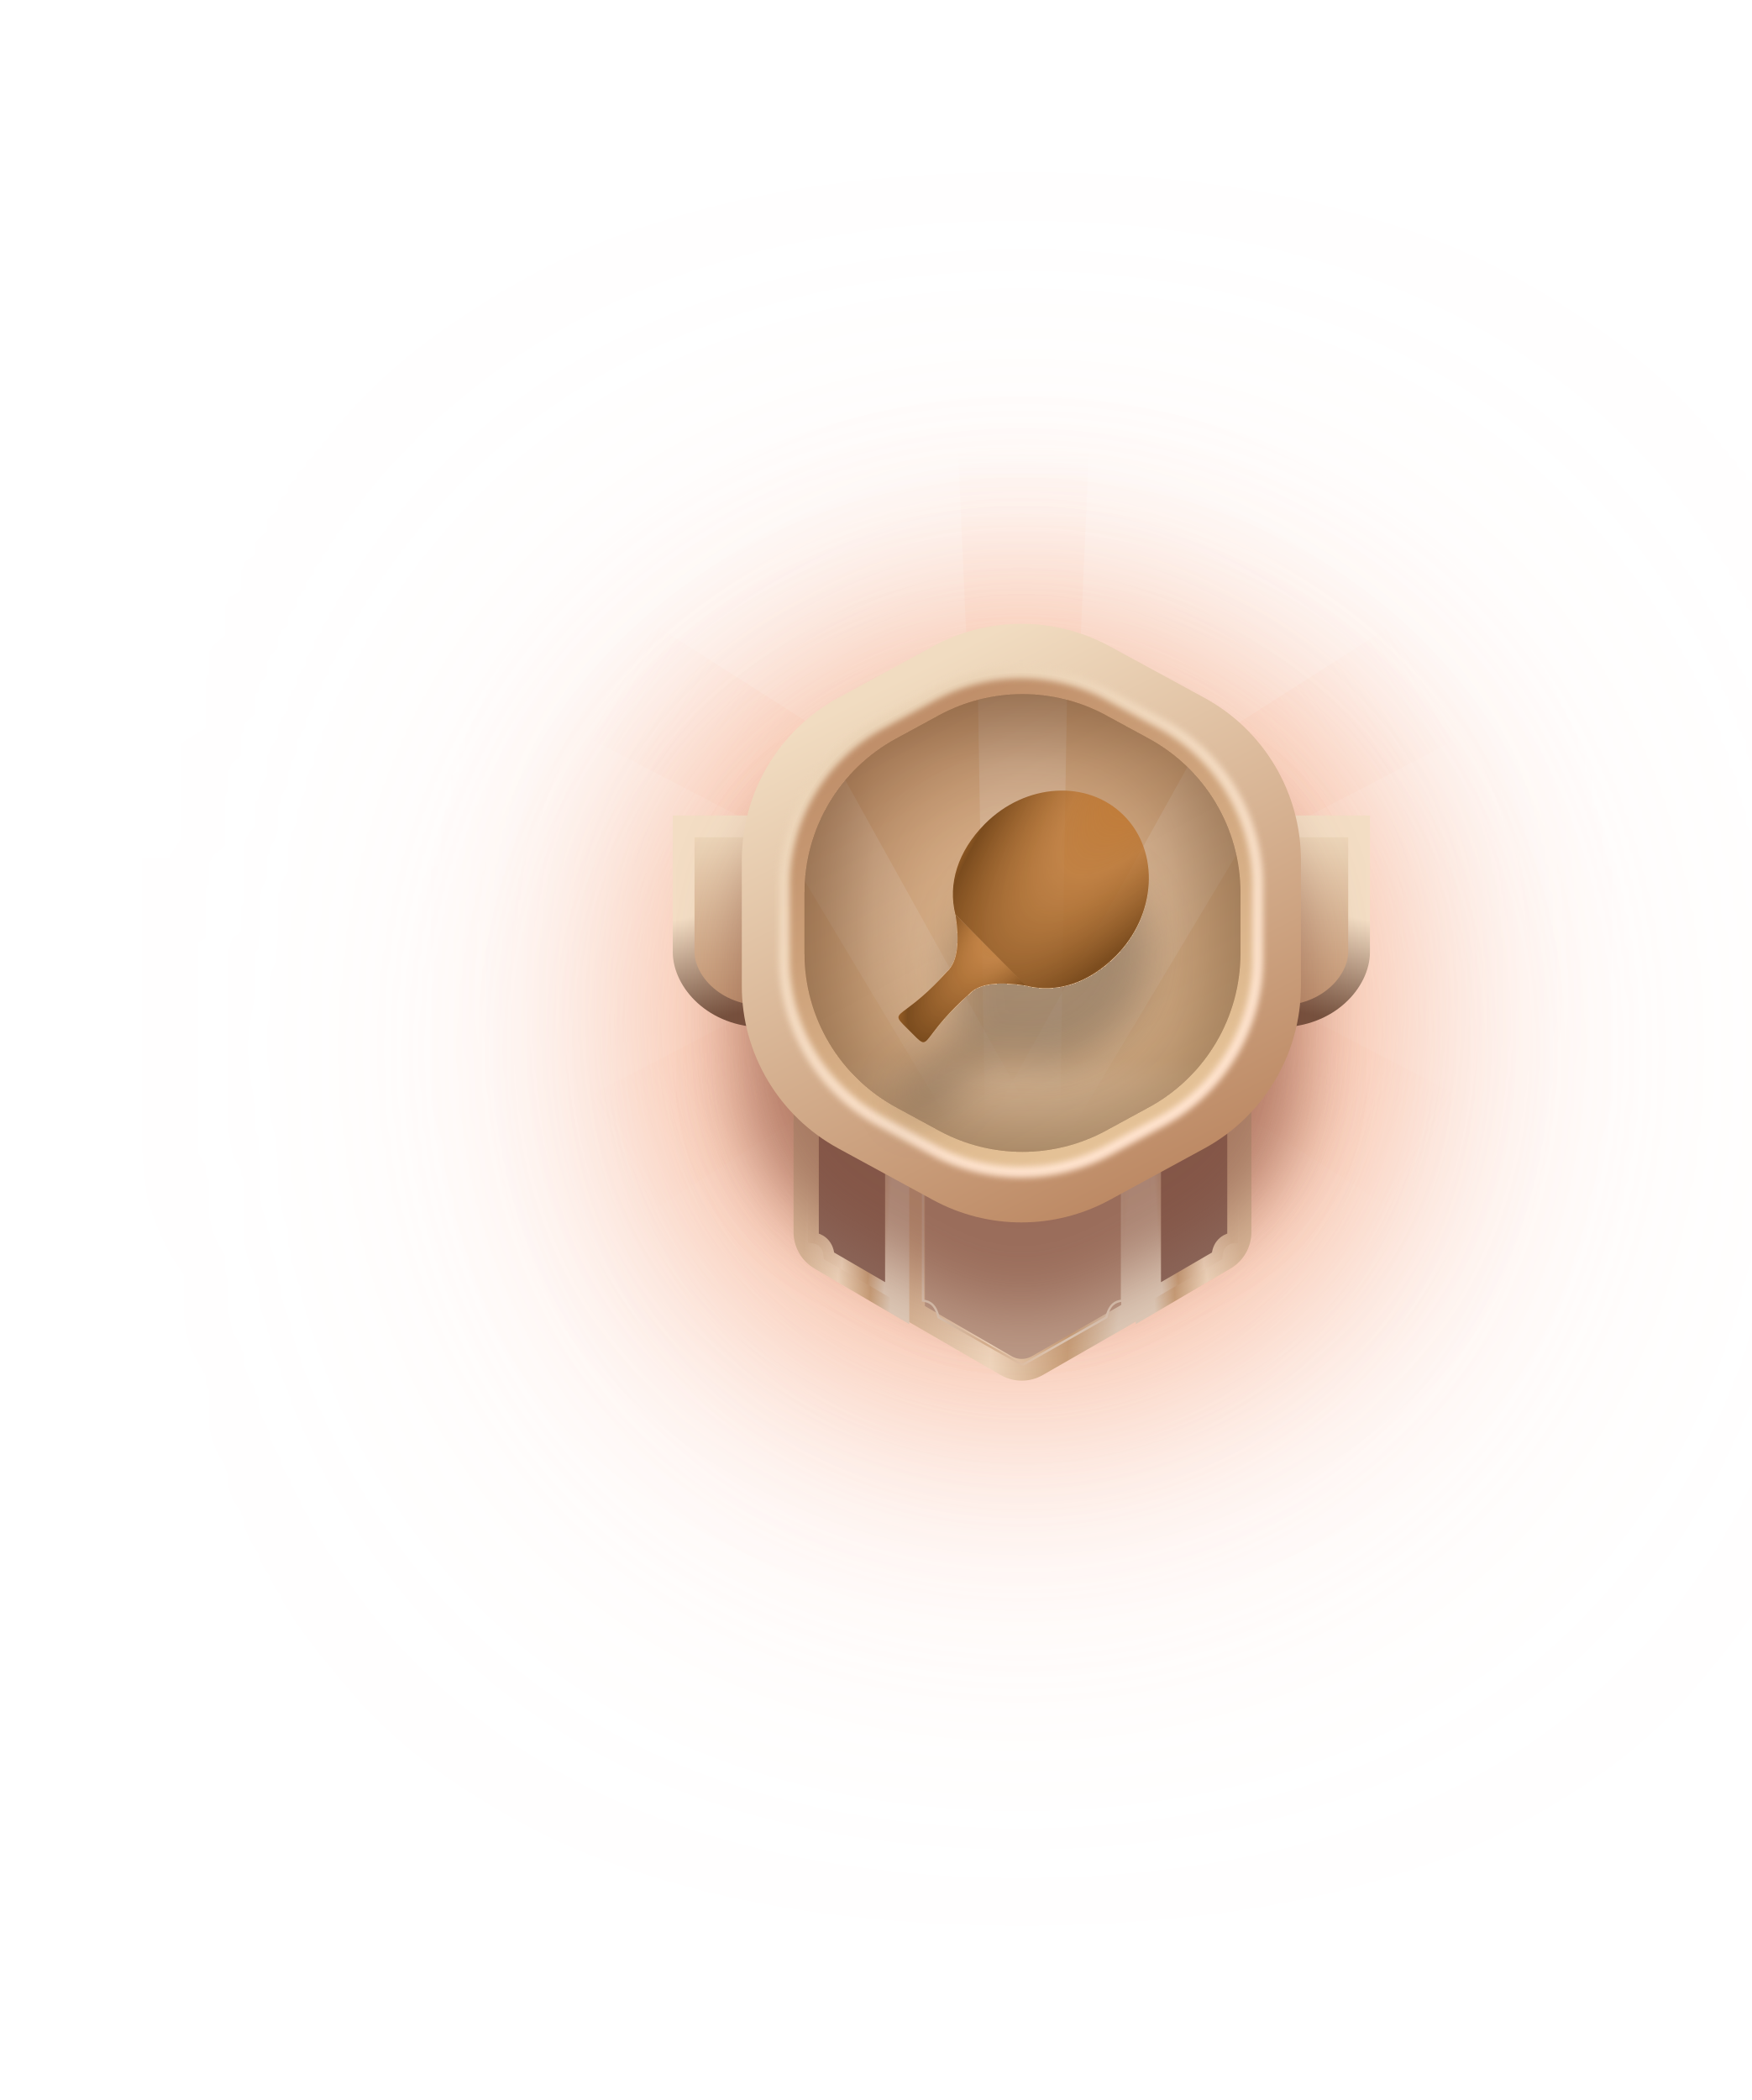
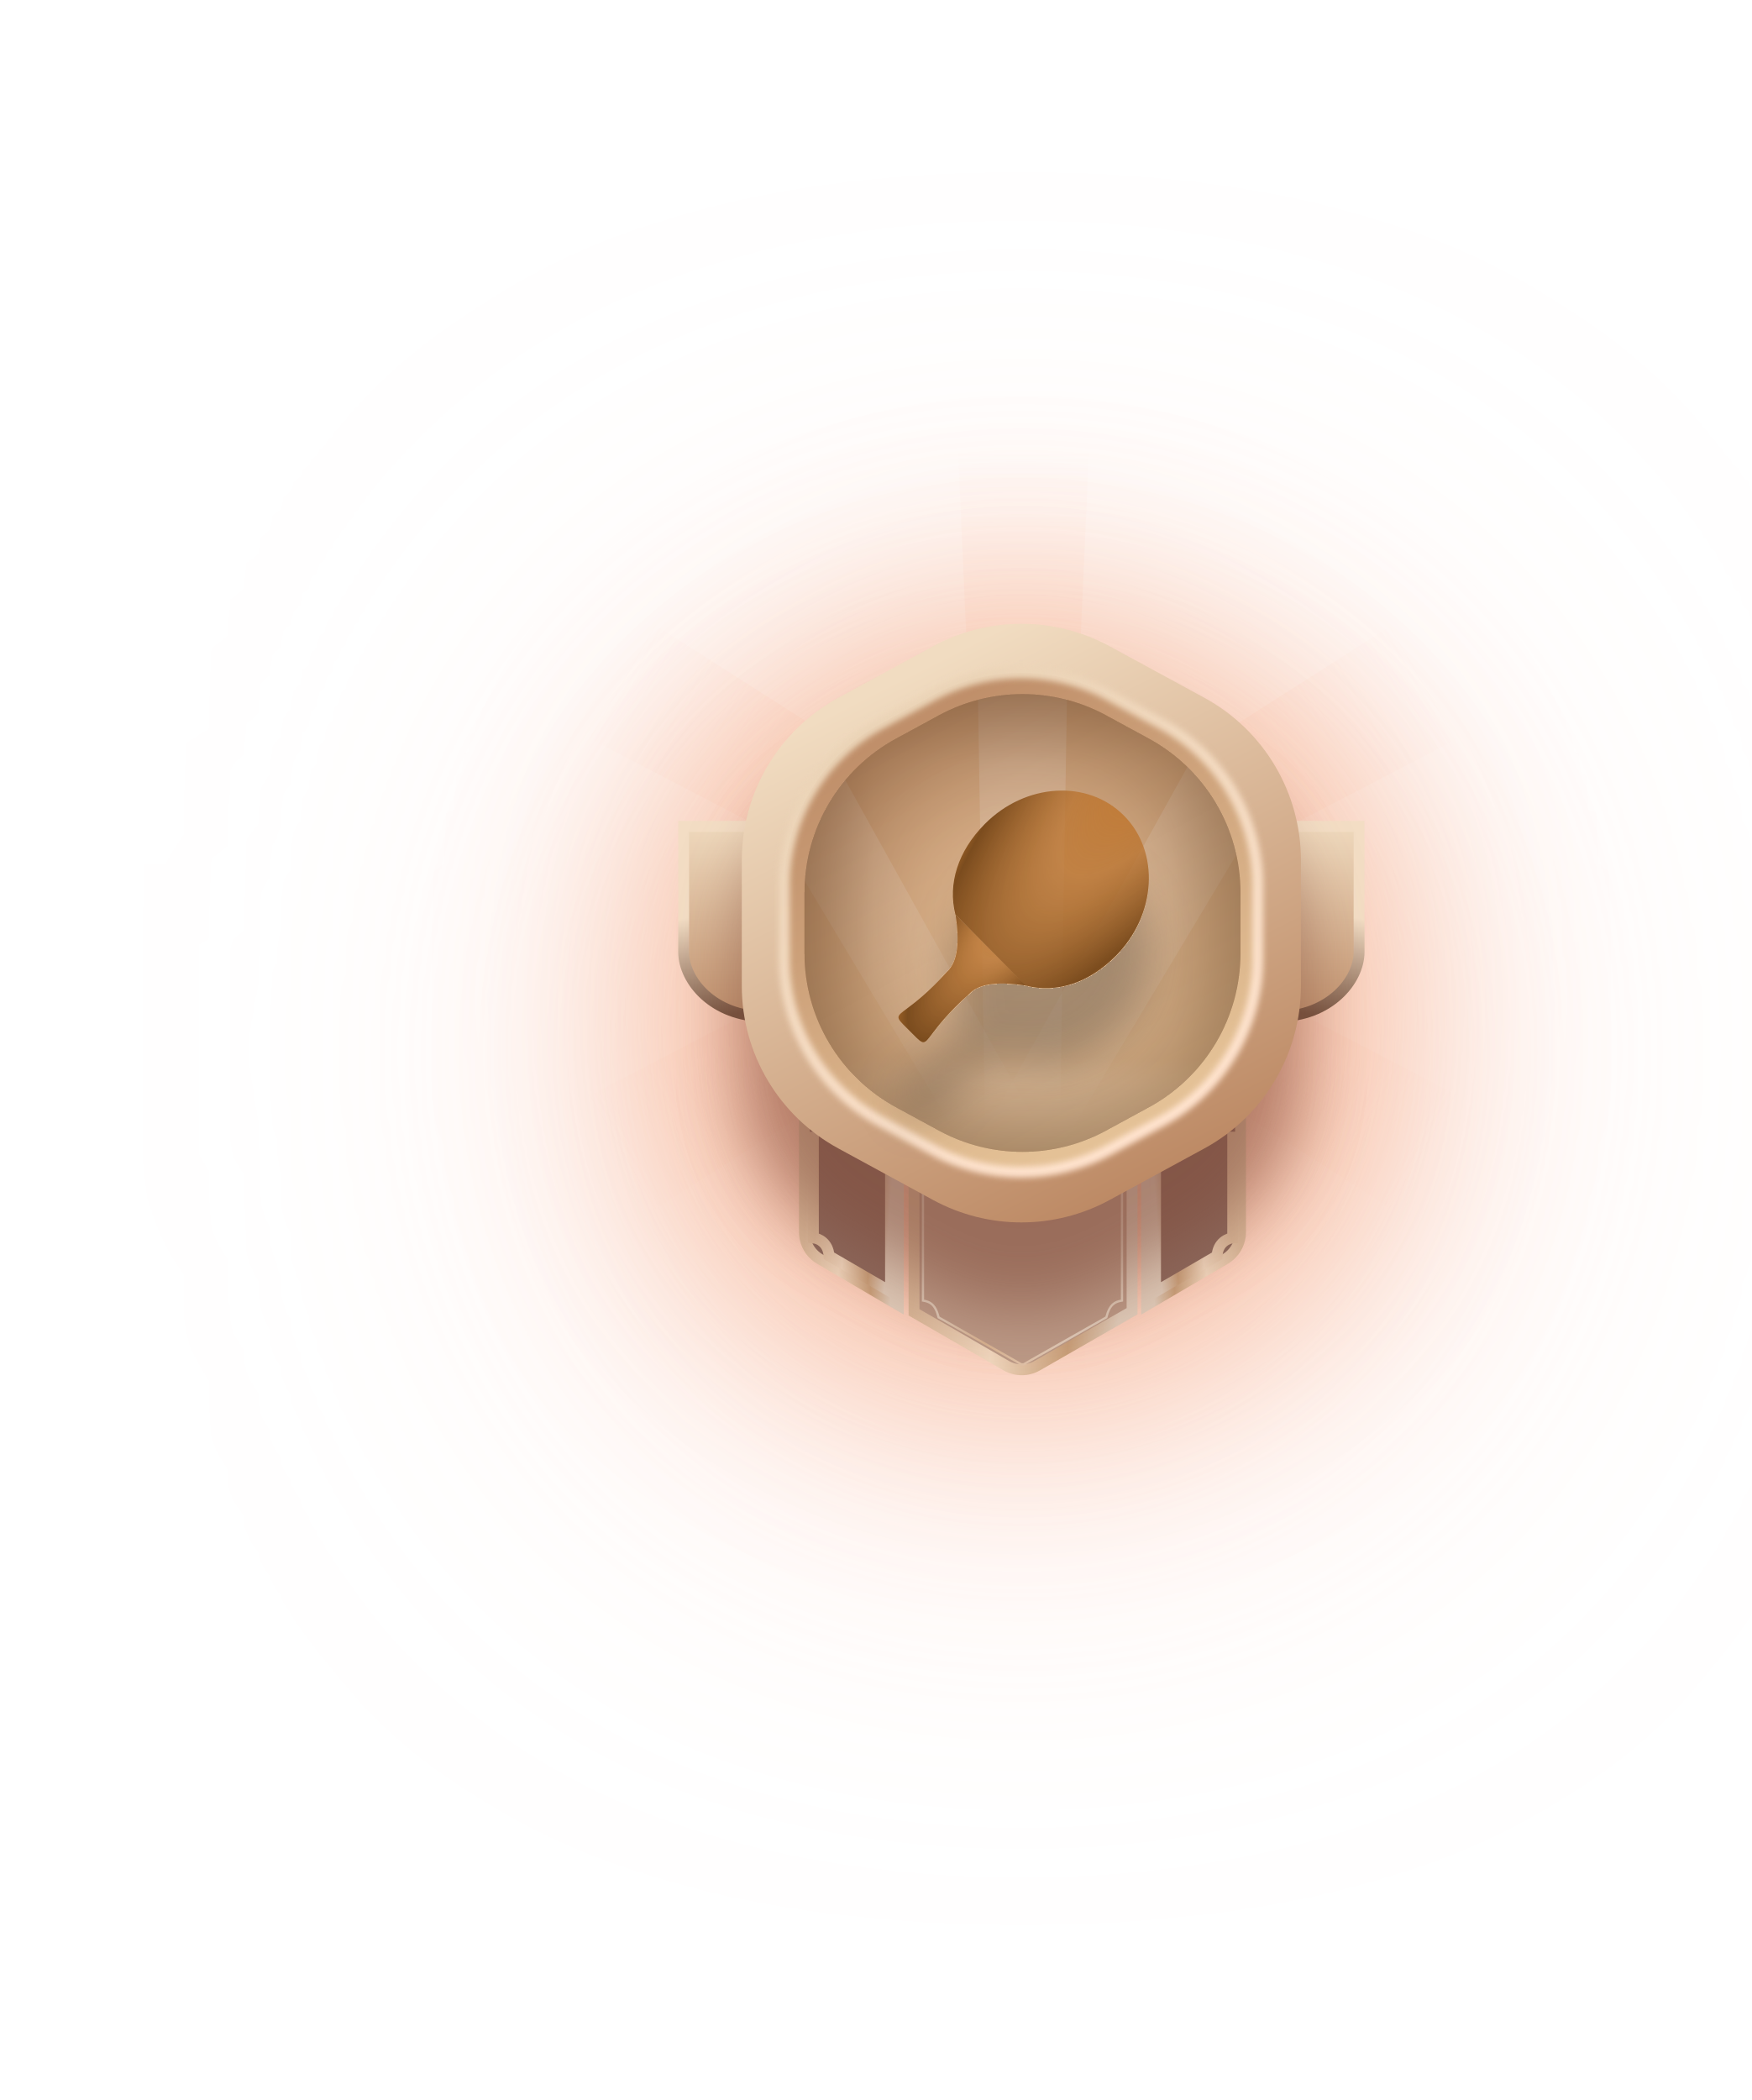
<svg xmlns="http://www.w3.org/2000/svg" width="161" height="193" viewBox="0 0 161 193" fill="none">
  <g id="Group 481805">
    <g id="åææ">
      <path id="Vector 271" d="M89.554 75.153L88.046 41H100.113L98.604 75.153H89.554Z" fill="url(#paint0_linear_621_1698)" />
      <path id="Vector 264" d="M103.668 84.918L134 100.688L127.967 111.138L99.143 92.755L103.668 84.918Z" fill="url(#paint1_linear_621_1698)" />
      <path id="Vector 265" d="M98.389 93.362L99.897 127.515H87.83L89.338 93.362H98.389Z" fill="url(#paint2_linear_621_1698)" />
      <path id="Vector 267" d="M88.857 92.864L60.033 111.247L54 100.796L84.332 85.026L88.857 92.864Z" fill="url(#paint3_linear_621_1698)" />
      <path id="Vector 274" d="M103.668 83.651L134 67.881L127.967 57.431L99.143 75.814L103.668 83.651Z" fill="url(#paint4_linear_621_1698)" />
      <path id="Vector 275" d="M88.857 75.706L60.033 57.323L54 67.773L84.332 83.543L88.857 75.706Z" fill="url(#paint5_linear_621_1698)" />
    </g>
    <g id="Group 339" filter="url(#filter0_dd_621_1698)">
      <g id="Group 311">
        <path id="Vector 312" d="M62.84 75.947H70.24V93.421C65.615 93.421 62.84 90.151 62.84 87.494V75.947Z" fill="url(#paint6_linear_621_1698)" />
-         <path id="Vector 313" d="M62.84 75.947H70.24V93.421C65.615 93.421 62.84 90.151 62.84 87.494V75.947Z" stroke="url(#paint7_linear_621_1698)" stroke-width="2" />
+         <path id="Vector 313" d="M62.84 75.947H70.24V93.421C65.615 93.421 62.84 90.151 62.84 87.494V75.947Z" stroke="url(#paint7_linear_621_1698)" strokeWidth="2" />
      </g>
      <g id="Group 336">
        <g id="Group 312">
          <path id="Vector 312_2" d="M124.922 75.947H117.522V93.421C122.147 93.421 124.922 90.151 124.922 87.494V75.947Z" fill="url(#paint8_linear_621_1698)" />
-           <path id="Vector 313_2" d="M124.922 75.947H117.522V93.421C122.147 93.421 124.922 90.151 124.922 87.494V75.947Z" stroke="url(#paint9_linear_621_1698)" stroke-width="2" />
+           <path id="Vector 313_2" d="M124.922 75.947H117.522V93.421C122.147 93.421 124.922 90.151 124.922 87.494V75.947Z" stroke="url(#paint9_linear_621_1698)" strokeWidth="2" />
        </g>
        <g id="Group 309">
          <g id="Group 307">
            <g id="Group 310">
-               <path id="Vector 301" d="M84.014 91.776H104.057V120.51L95.349 125.507C94.457 126.019 93.36 126.017 92.471 125.502L84.014 120.608V91.776Z" fill="#BB9986" stroke="url(#paint10_linear_621_1698)" stroke-width="2" />
-               <path id="Intersect" fill-rule="evenodd" clip-rule="evenodd" d="M82.575 91.776V119.948L75.364 115.718C74.482 115.201 73.94 114.255 73.94 113.232V91.776H82.575Z" fill="#8C685C" stroke="url(#paint11_linear_621_1698)" stroke-width="2" />
-               <path id="Intersect_2" fill-rule="evenodd" clip-rule="evenodd" d="M105.393 91.776V119.948L112.603 115.718C113.485 115.201 114.027 114.255 114.027 113.232V91.776H105.393Z" fill="#8C685C" stroke="url(#paint12_linear_621_1698)" stroke-width="2" />
+               <path id="Vector 301" d="M84.014 91.776H104.057V120.51L95.349 125.507C94.457 126.019 93.36 126.017 92.471 125.502L84.014 120.608V91.776Z" fill="#BB9986" stroke="url(#paint10_linear_621_1698)" strokeWidth="2" />
+               <path id="Intersect" fill-rule="evenodd" clip-rule="evenodd" d="M82.575 91.776V119.948L75.364 115.718C74.482 115.201 73.94 114.255 73.94 113.232V91.776H82.575Z" fill="#8C685C" stroke="url(#paint11_linear_621_1698)" strokeWidth="2" />
+               <path id="Intersect_2" fill-rule="evenodd" clip-rule="evenodd" d="M105.393 91.776V119.948L112.603 115.718C113.485 115.201 114.027 114.255 114.027 113.232V91.776H105.393Z" fill="#8C685C" stroke="url(#paint12_linear_621_1698)" strokeWidth="2" />
            </g>
          </g>
        </g>
        <path id="Vector 315" d="M113.307 104.008V113.772C112.862 113.806 111.951 114.183 111.868 115.417L106.215 118.706V107.502" stroke="url(#paint13_linear_621_1698)" />
        <path id="Union" fill-rule="evenodd" clip-rule="evenodd" d="M84.939 109.455H84.733V119.615L84.819 119.629C85.122 119.68 85.38 119.753 85.602 119.952C85.825 120.151 86.023 120.488 86.175 121.095L86.186 121.138L93.854 125.49H94.086L94.086 125.49L94.144 125.472L101.782 121.138L101.792 121.095C101.944 120.488 102.142 120.151 102.365 119.952C102.587 119.753 102.846 119.68 103.148 119.63L103.234 119.615V109.455H103.029V119.442C102.745 119.495 102.47 119.582 102.228 119.798C101.969 120.031 101.759 120.4 101.604 121.002L94.059 125.284H93.908L86.364 121.002C86.208 120.4 85.999 120.03 85.739 119.798C85.497 119.582 85.222 119.495 84.939 119.442V109.455Z" fill="url(#paint14_linear_621_1698)" />
        <path id="Vector 314" d="M74.763 104.008V113.772C75.208 113.806 76.12 114.183 76.202 115.417L81.855 118.706V107.502" stroke="url(#paint15_linear_621_1698)" />
        <g id="Group 291" filter="url(#filter1_d_621_1698)">
          <g id="Group 206">
            <g id="Group 169">
              <g id="Group 166">
                <path id="Union_2" d="M85.757 59.398L77.061 64.129C71.59 67.105 68.184 72.834 68.184 79.062L68.184 90.615C68.184 96.843 71.59 102.572 77.061 105.548L85.757 110.279C90.823 113.035 96.939 113.035 102.004 110.279L110.701 105.548C116.172 102.572 119.577 96.843 119.577 90.615L119.577 79.062C119.577 72.834 116.172 67.105 110.701 64.129L102.004 59.398C96.939 56.642 90.823 56.642 85.757 59.398Z" fill="url(#paint16_linear_621_1698)" />
                <path id="Union_3" d="M85.757 63.904L80.933 66.528C75.483 69.493 72.09 75.201 72.09 81.405L72.09 88.168C72.09 94.373 75.483 100.08 80.933 103.045L85.757 105.669C90.803 108.414 96.897 108.414 101.943 105.669L106.767 103.045C112.217 100.08 115.61 94.373 115.61 88.168L115.61 81.405C115.61 75.201 112.217 69.493 106.767 66.528L101.943 63.904C96.897 61.159 90.803 61.159 85.757 63.904Z" fill="url(#paint17_linear_621_1698)" />
                <g id="Union_4" filter="url(#filter2_f_621_1698)">
                  <path d="M85.757 63.904L80.933 66.528C75.483 69.493 72.09 75.201 72.09 81.405L72.09 88.168C72.09 94.373 75.483 100.08 80.933 103.045L85.757 105.669C90.803 108.414 96.897 108.414 101.943 105.669L106.767 103.045C112.217 100.08 115.61 94.373 115.61 88.168L115.61 81.405C115.61 75.201 112.217 69.493 106.767 66.528L101.943 63.904C96.897 61.159 90.803 61.159 85.757 63.904Z" stroke="url(#paint18_linear_621_1698)" />
                </g>
                <g id="Mask Group" opacity="0.5">
                  <mask id="mask0_621_1698" style="mask-type:alpha" maskUnits="userSpaceOnUse" x="73" y="63" width="42" height="43">
                    <path id="Union_5" d="M86.291 65.738L82.357 67.876C77.17 70.695 73.94 76.126 73.94 82.03L73.94 87.623C73.94 93.527 77.17 98.958 82.357 101.777L86.291 103.915C91.088 106.522 96.879 106.522 101.677 103.915L105.61 101.777C110.797 98.958 114.027 93.527 114.027 87.623V82.03C114.027 76.126 110.797 70.695 105.61 67.876L101.677 65.738C96.879 63.131 91.088 63.131 86.291 65.738Z" fill="#A6D3DE" />
                  </mask>
                  <g mask="url(#mask0_621_1698)">
                    <path id="Innershadow0.1fill" d="M86.291 65.738L82.357 67.876C77.17 70.695 73.94 76.126 73.94 82.03L73.94 87.623C73.94 93.527 77.17 98.958 82.357 101.777L86.291 103.915C91.088 106.522 96.879 106.522 101.677 103.915L105.61 101.777C110.797 98.958 114.027 93.527 114.027 87.623V82.03C114.027 76.126 110.797 70.695 105.61 67.876L101.677 65.738C96.879 63.131 91.088 63.131 86.291 65.738Z" fill="url(#paint19_radial_621_1698)" />
                    <g id="Group 57">
                      <path id="Vector 5" opacity="0.5" d="M90.633 109.016L89.837 60.636H98.131L97.334 109.016H90.633Z" fill="url(#paint20_linear_621_1698)" />
                      <path id="Vector 6" opacity="0.5" d="M90.526 108.587L65.647 67.086L72.829 62.939L96.33 105.236L90.526 108.587Z" fill="url(#paint21_linear_621_1698)" />
                      <path id="Vector 7" opacity="0.5" d="M89.835 105.236L113.336 62.939L120.518 67.086L95.639 108.586L89.835 105.236Z" fill="url(#paint22_linear_621_1698)" />
                      <rect id="Rectangle 3" x="73.941" y="82.061" width="40.086" height="26.033" fill="url(#paint23_linear_621_1698)" />
                    </g>
                    <g id="Innershadow0.1fill_2" filter="url(#filter3_i_621_1698)">
                      <path d="M86.291 65.738L82.357 67.876C77.17 70.695 73.94 76.126 73.94 82.03L73.94 87.623C73.94 93.527 77.17 98.958 82.357 101.777L86.291 103.915C91.088 106.522 96.879 106.522 101.677 103.915L105.61 101.777C110.797 98.958 114.027 93.527 114.027 87.623V82.03C114.027 76.126 110.797 70.695 105.61 67.876L101.677 65.738C96.879 63.131 91.088 63.131 86.291 65.738Z" fill="#F5C4AF" fill-opacity="0.03" />
                    </g>
                  </g>
                </g>
              </g>
            </g>
          </g>
        </g>
      </g>
    </g>
    <g id="Group 396" filter="url(#filter4_d_621_1698)">
      <path id="wood" d="M83.36 94.495C83.439 94.573 83.525 94.658 83.616 94.75L83.618 94.752C83.71 94.844 83.794 94.929 83.873 95.009L83.873 95.009C84.407 95.548 84.662 95.807 84.894 95.787C85.107 95.769 85.3 95.514 85.669 95.025C86.211 94.308 87.134 93.088 89.059 91.37C90.032 90.29 92.003 90.239 94.234 90.57C94.272 90.58 94.31 90.59 94.348 90.6L87.817 84.055C87.828 84.097 87.839 84.14 87.851 84.182C88.171 86.406 88.11 88.368 87.026 89.333C85.297 91.248 84.071 92.163 83.351 92.701C82.859 93.068 82.603 93.26 82.584 93.472C82.563 93.703 82.821 93.96 83.359 94.494L83.36 94.495Z" fill="url(#paint24_radial_621_1698)" />
      <path id="Exclude" fill-rule="evenodd" clip-rule="evenodd" d="M90.518 75.731C88.044 78.225 87.105 81.228 87.816 84.049L94.302 90.587C97.1 91.303 100.079 90.356 102.553 87.861C106.297 84.087 106.638 78.311 103.314 74.961C99.991 71.612 94.262 71.956 90.518 75.731ZM85.71 95.035C85.71 95.035 85.71 95.035 85.71 95.035V95.035Z" fill="url(#paint25_radial_621_1698)" />
    </g>
  </g>
  <defs>
    <filter id="filter0_dd_621_1698" x="0.643" y="0.215" width="186.475" height="191.951" filterUnits="userSpaceOnUse" color-interpolation-filters="sRGB">
      <feFlood flood-opacity="0" result="BackgroundImageFix" />
      <feColorMatrix in="SourceAlpha" type="matrix" values="0 0 0 0 0 0 0 0 0 0 0 0 0 0 0 0 0 0 127 0" result="hardAlpha" />
      <feOffset />
      <feGaussianBlur stdDeviation="10.199" />
      <feColorMatrix type="matrix" values="0 0 0 0 0.938 0 0 0 0 0.695 0 0 0 0 0.559 0 0 0 1 0" />
      <feBlend mode="normal" in2="BackgroundImageFix" result="effect1_dropShadow_621_1698" />
      <feColorMatrix in="SourceAlpha" type="matrix" values="0 0 0 0 0 0 0 0 0 0 0 0 0 0 0 0 0 0 127 0" result="hardAlpha" />
      <feOffset dy="4.08" />
      <feGaussianBlur stdDeviation="30.598" />
      <feColorMatrix type="matrix" values="0 0 0 0 1 0 0 0 0 0.75 0 0 0 0 0.671 0 0 0 0.6 0" />
      <feBlend mode="normal" in2="effect1_dropShadow_621_1698" result="effect2_dropShadow_621_1698" />
      <feBlend mode="normal" in="SourceGraphic" in2="effect2_dropShadow_621_1698" result="shape" />
    </filter>
    <filter id="filter1_d_621_1698" x="62.184" y="57.331" width="63.393" height="69.014" filterUnits="userSpaceOnUse" color-interpolation-filters="sRGB">
      <feFlood flood-opacity="0" result="BackgroundImageFix" />
      <feColorMatrix in="SourceAlpha" type="matrix" values="0 0 0 0 0 0 0 0 0 0 0 0 0 0 0 0 0 0 127 0" result="hardAlpha" />
      <feOffset dy="8" />
      <feGaussianBlur stdDeviation="3" />
      <feColorMatrix type="matrix" values="0 0 0 0 0.492 0 0 0 0 0.277 0 0 0 0 0.209 0 0 0 0.54 0" />
      <feBlend mode="normal" in2="BackgroundImageFix" result="effect1_dropShadow_621_1698" />
      <feBlend mode="normal" in="SourceGraphic" in2="effect1_dropShadow_621_1698" result="shape" />
    </filter>
    <filter id="filter2_f_621_1698" x="70.99" y="60.745" width="45.72" height="48.083" filterUnits="userSpaceOnUse" color-interpolation-filters="sRGB">
      <feFlood flood-opacity="0" result="BackgroundImageFix" />
      <feBlend mode="normal" in="SourceGraphic" in2="BackgroundImageFix" result="shape" />
      <feGaussianBlur stdDeviation="0.3" result="effect1_foregroundBlur_621_1698" />
    </filter>
    <filter id="filter3_i_621_1698" x="73.94" y="63.782" width="40.086" height="42.088" filterUnits="userSpaceOnUse" color-interpolation-filters="sRGB">
      <feFlood flood-opacity="0" result="BackgroundImageFix" />
      <feBlend mode="normal" in="SourceGraphic" in2="BackgroundImageFix" result="shape" />
      <feColorMatrix in="SourceAlpha" type="matrix" values="0 0 0 0 0 0 0 0 0 0 0 0 0 0 0 0 0 0 127 0" result="hardAlpha" />
      <feOffset />
      <feGaussianBlur stdDeviation="6.724" />
      <feComposite in2="hardAlpha" operator="arithmetic" k2="-1" k3="1" />
      <feColorMatrix type="matrix" values="0 0 0 0 0.283 0 0 0 0 0.159 0 0 0 0 0.057 0 0 0 1 0" />
      <feBlend mode="normal" in2="shape" result="effect1_innerShadow_621_1698" />
    </filter>
    <filter id="filter4_d_621_1698" x="78.583" y="72.658" width="31.017" height="34.13" filterUnits="userSpaceOnUse" color-interpolation-filters="sRGB">
      <feFlood flood-opacity="0" result="BackgroundImageFix" />
      <feColorMatrix in="SourceAlpha" type="matrix" values="0 0 0 0 0 0 0 0 0 0 0 0 0 0 0 0 0 0 127 0" result="hardAlpha" />
      <feOffset dy="7" />
      <feGaussianBlur stdDeviation="2" />
      <feComposite in2="hardAlpha" operator="out" />
      <feColorMatrix type="matrix" values="0 0 0 0 0 0 0 0 0 0 0 0 0 0 0 0 0 0 0.25 0" />
      <feBlend mode="normal" in2="BackgroundImageFix" result="effect1_dropShadow_621_1698" />
      <feBlend mode="normal" in="SourceGraphic" in2="effect1_dropShadow_621_1698" result="shape" />
    </filter>
    <linearGradient id="paint0_linear_621_1698" x1="94.079" y1="41" x2="94.079" y2="75.153" gradientUnits="userSpaceOnUse">
      <stop stop-color="#FFBEAA" stop-opacity="0" />
      <stop offset="1" stop-color="#FFC9AA" stop-opacity="0.3" />
    </linearGradient>
    <linearGradient id="paint1_linear_621_1698" x1="130.983" y1="105.913" x2="101.405" y2="88.836" gradientUnits="userSpaceOnUse">
      <stop stop-color="#FFBEAA" stop-opacity="0" />
      <stop offset="1" stop-color="#FFC9AA" stop-opacity="0.3" />
    </linearGradient>
    <linearGradient id="paint2_linear_621_1698" x1="93.864" y1="127.515" x2="93.864" y2="93.362" gradientUnits="userSpaceOnUse">
      <stop stop-color="#FFBEAA" stop-opacity="0" />
      <stop offset="1" stop-color="#FFC9AA" stop-opacity="0.3" />
    </linearGradient>
    <linearGradient id="paint3_linear_621_1698" x1="57.017" y1="106.021" x2="86.595" y2="88.945" gradientUnits="userSpaceOnUse">
      <stop stop-color="#FFBEAA" stop-opacity="0" />
      <stop offset="1" stop-color="#FFC9AA" stop-opacity="0.3" />
    </linearGradient>
    <linearGradient id="paint4_linear_621_1698" x1="130.983" y1="62.656" x2="101.405" y2="79.733" gradientUnits="userSpaceOnUse">
      <stop stop-color="#FFBEAA" stop-opacity="0" />
      <stop offset="1" stop-color="#FFC9AA" stop-opacity="0.3" />
    </linearGradient>
    <linearGradient id="paint5_linear_621_1698" x1="57.017" y1="62.548" x2="86.595" y2="79.625" gradientUnits="userSpaceOnUse">
      <stop stop-color="#FFBEAA" stop-opacity="0" />
      <stop offset="1" stop-color="#FFC9AA" stop-opacity="0.3" />
    </linearGradient>
    <linearGradient id="paint6_linear_621_1698" x1="66.54" y1="75.947" x2="66.54" y2="93.421" gradientUnits="userSpaceOnUse">
      <stop stop-color="#EFD9BD" />
      <stop offset="1" stop-color="#C39470" />
    </linearGradient>
    <linearGradient id="paint7_linear_621_1698" x1="62.84" y1="75.947" x2="66.54" y2="93.421" gradientUnits="userSpaceOnUse">
      <stop stop-color="#F3DDC4" />
      <stop offset="0.379" stop-color="#F3DDC4" />
      <stop offset="0.463" stop-color="#F3DDC4" />
      <stop offset="1" stop-color="#74523F" />
    </linearGradient>
    <linearGradient id="paint8_linear_621_1698" x1="121.222" y1="75.947" x2="121.222" y2="93.421" gradientUnits="userSpaceOnUse">
      <stop stop-color="#EFD9BD" />
      <stop offset="1" stop-color="#C39470" />
    </linearGradient>
    <linearGradient id="paint9_linear_621_1698" x1="124.922" y1="75.947" x2="121.222" y2="93.421" gradientUnits="userSpaceOnUse">
      <stop stop-color="#F3DDC4" />
      <stop offset="0.379" stop-color="#F3DDC4" />
      <stop offset="0.463" stop-color="#F3DDC4" />
      <stop offset="1" stop-color="#74523F" />
    </linearGradient>
    <linearGradient id="paint10_linear_621_1698" x1="84.013" y1="118.5" x2="104.159" y2="120.248" gradientUnits="userSpaceOnUse">
      <stop stop-color="#D8B697" />
      <stop offset="0.374" stop-color="#F0D6BD" />
      <stop offset="0.72" stop-color="#C89E78" />
      <stop offset="0.938" stop-color="#DFCBB9" />
    </linearGradient>
    <linearGradient id="paint11_linear_621_1698" x1="73.94" y1="113.562" x2="82.665" y2="113.962" gradientUnits="userSpaceOnUse">
      <stop stop-color="#D8B697" />
      <stop offset="0.374" stop-color="#F0D6BD" />
      <stop offset="0.72" stop-color="#C89E78" />
      <stop offset="0.938" stop-color="#DFCBB9" />
    </linearGradient>
    <linearGradient id="paint12_linear_621_1698" x1="114.027" y1="113.562" x2="105.302" y2="113.962" gradientUnits="userSpaceOnUse">
      <stop stop-color="#D8B697" />
      <stop offset="0.374" stop-color="#F0D6BD" />
      <stop offset="0.72" stop-color="#C89E78" />
      <stop offset="0.938" stop-color="#DFCBB9" />
    </linearGradient>
    <linearGradient id="paint13_linear_621_1698" x1="113.307" y1="115.374" x2="106.163" y2="115.89" gradientUnits="userSpaceOnUse">
      <stop stop-color="#D8B697" />
      <stop offset="0.374" stop-color="#F0D6BD" />
      <stop offset="0.72" stop-color="#C89E78" />
      <stop offset="0.938" stop-color="#DFCBB9" />
    </linearGradient>
    <linearGradient id="paint14_linear_621_1698" x1="85.144" y1="114.183" x2="101.693" y2="120.967" gradientUnits="userSpaceOnUse">
      <stop offset="0.192" stop-color="#DFCBB9" />
      <stop offset="0.475" stop-color="#D8B290" />
      <stop offset="0.678" stop-color="#DEBFA4" />
      <stop offset="0.866" stop-color="#DFCBB9" />
    </linearGradient>
    <linearGradient id="paint15_linear_621_1698" x1="74.763" y1="115.374" x2="81.907" y2="115.89" gradientUnits="userSpaceOnUse">
      <stop stop-color="#D8B697" />
      <stop offset="0.374" stop-color="#F0D6BD" />
      <stop offset="0.72" stop-color="#C89E78" />
      <stop offset="0.938" stop-color="#DFCBB9" />
    </linearGradient>
    <linearGradient id="paint16_linear_621_1698" x1="83.088" y1="62.174" x2="106.215" y2="108.119" gradientUnits="userSpaceOnUse">
      <stop stop-color="#F1DCC1" />
      <stop offset="1" stop-color="#BD8A65" />
    </linearGradient>
    <linearGradient id="paint17_linear_621_1698" x1="82.883" y1="65.977" x2="102.823" y2="102.774" gradientUnits="userSpaceOnUse">
      <stop stop-color="#BF8E69" />
      <stop offset="1" stop-color="#E4C196" />
    </linearGradient>
    <linearGradient id="paint18_linear_621_1698" x1="85.041" y1="64.641" x2="106.524" y2="103.288" gradientUnits="userSpaceOnUse">
      <stop stop-color="#EBD4B7" />
      <stop offset="1" stop-color="#FFE3CE" />
    </linearGradient>
    <radialGradient id="paint19_radial_621_1698" cx="0" cy="0" r="1" gradientUnits="userSpaceOnUse" gradientTransform="translate(93.9837 84.8266) rotate(90) scale(23.2697 20.0432)">
      <stop stop-color="#E3C29C" />
      <stop offset="1" stop-color="#D1A479" />
    </radialGradient>
    <linearGradient id="paint20_linear_621_1698" x1="93.984" y1="60.636" x2="93.984" y2="109.016" gradientUnits="userSpaceOnUse">
      <stop stop-color="white" />
      <stop offset="1" stop-color="#F2EDED" stop-opacity="0" />
    </linearGradient>
    <linearGradient id="paint21_linear_621_1698" x1="69.238" y1="65.013" x2="93.428" y2="106.911" gradientUnits="userSpaceOnUse">
      <stop stop-color="white" />
      <stop offset="1" stop-color="#F2EDED" stop-opacity="0" />
    </linearGradient>
    <linearGradient id="paint22_linear_621_1698" x1="116.927" y1="65.013" x2="92.737" y2="106.911" gradientUnits="userSpaceOnUse">
      <stop stop-color="white" />
      <stop offset="1" stop-color="#F2EDED" stop-opacity="0" />
    </linearGradient>
    <linearGradient id="paint23_linear_621_1698" x1="93.984" y1="93.35" x2="93.863" y2="106.481" gradientUnits="userSpaceOnUse">
      <stop offset="0.292" stop-color="#FFFAF7" stop-opacity="0" />
      <stop offset="1" stop-color="#E4CBAD" />
    </linearGradient>
    <radialGradient id="paint24_radial_621_1698" cx="0" cy="0" r="1" gradientUnits="userSpaceOnUse" gradientTransform="translate(98.2419 78.7392) rotate(130.683) scale(25.924 6.74713)">
      <stop stop-color="#CD7F32" />
      <stop offset="0.47" stop-color="#B9722D" stop-opacity="0.748" />
      <stop offset="0.839" stop-color="#7B4C1E" />
      <stop offset="1" stop-color="#CD7F32" />
    </radialGradient>
    <radialGradient id="paint25_radial_621_1698" cx="0" cy="0" r="1" gradientUnits="userSpaceOnUse" gradientTransform="translate(112.815 62.4427) rotate(129.829) scale(49.0781 12.7182)">
      <stop stop-color="#CD7F32" />
      <stop offset="0.47" stop-color="#B9722D" stop-opacity="0.748" />
      <stop offset="0.839" stop-color="#7B4C1E" />
      <stop offset="1" stop-color="#CD7F32" />
    </radialGradient>
  </defs>
</svg>
